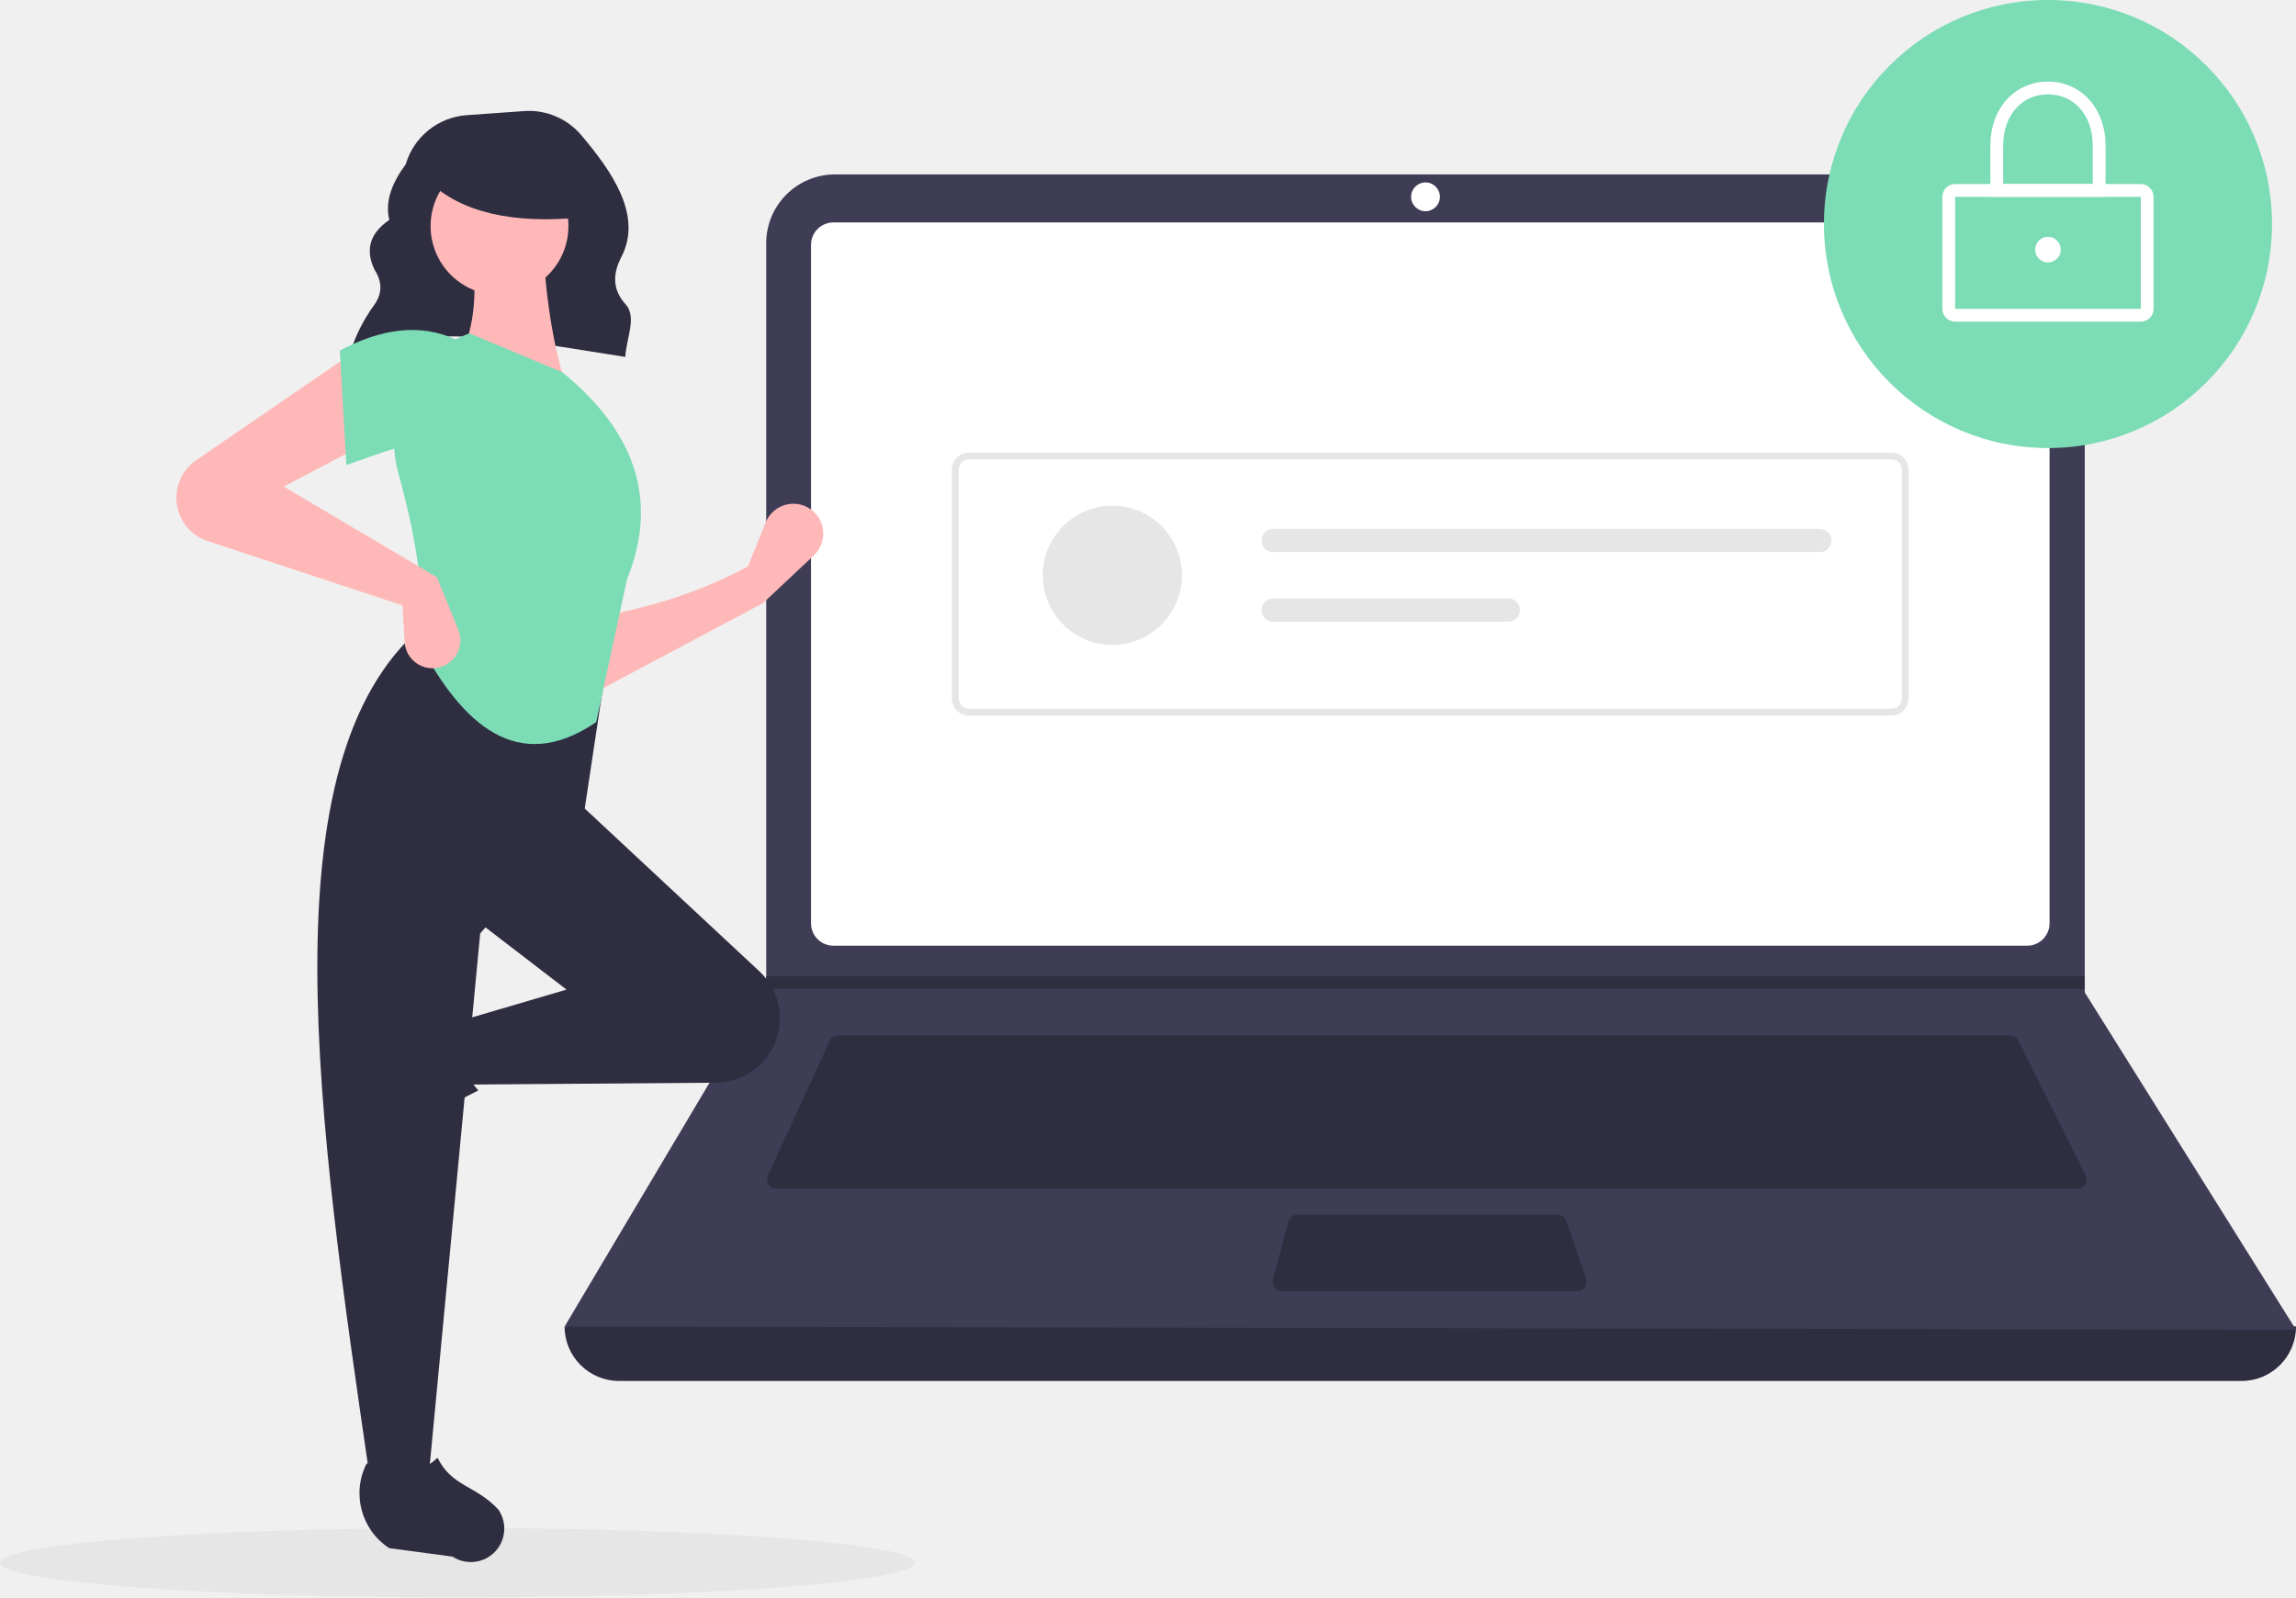
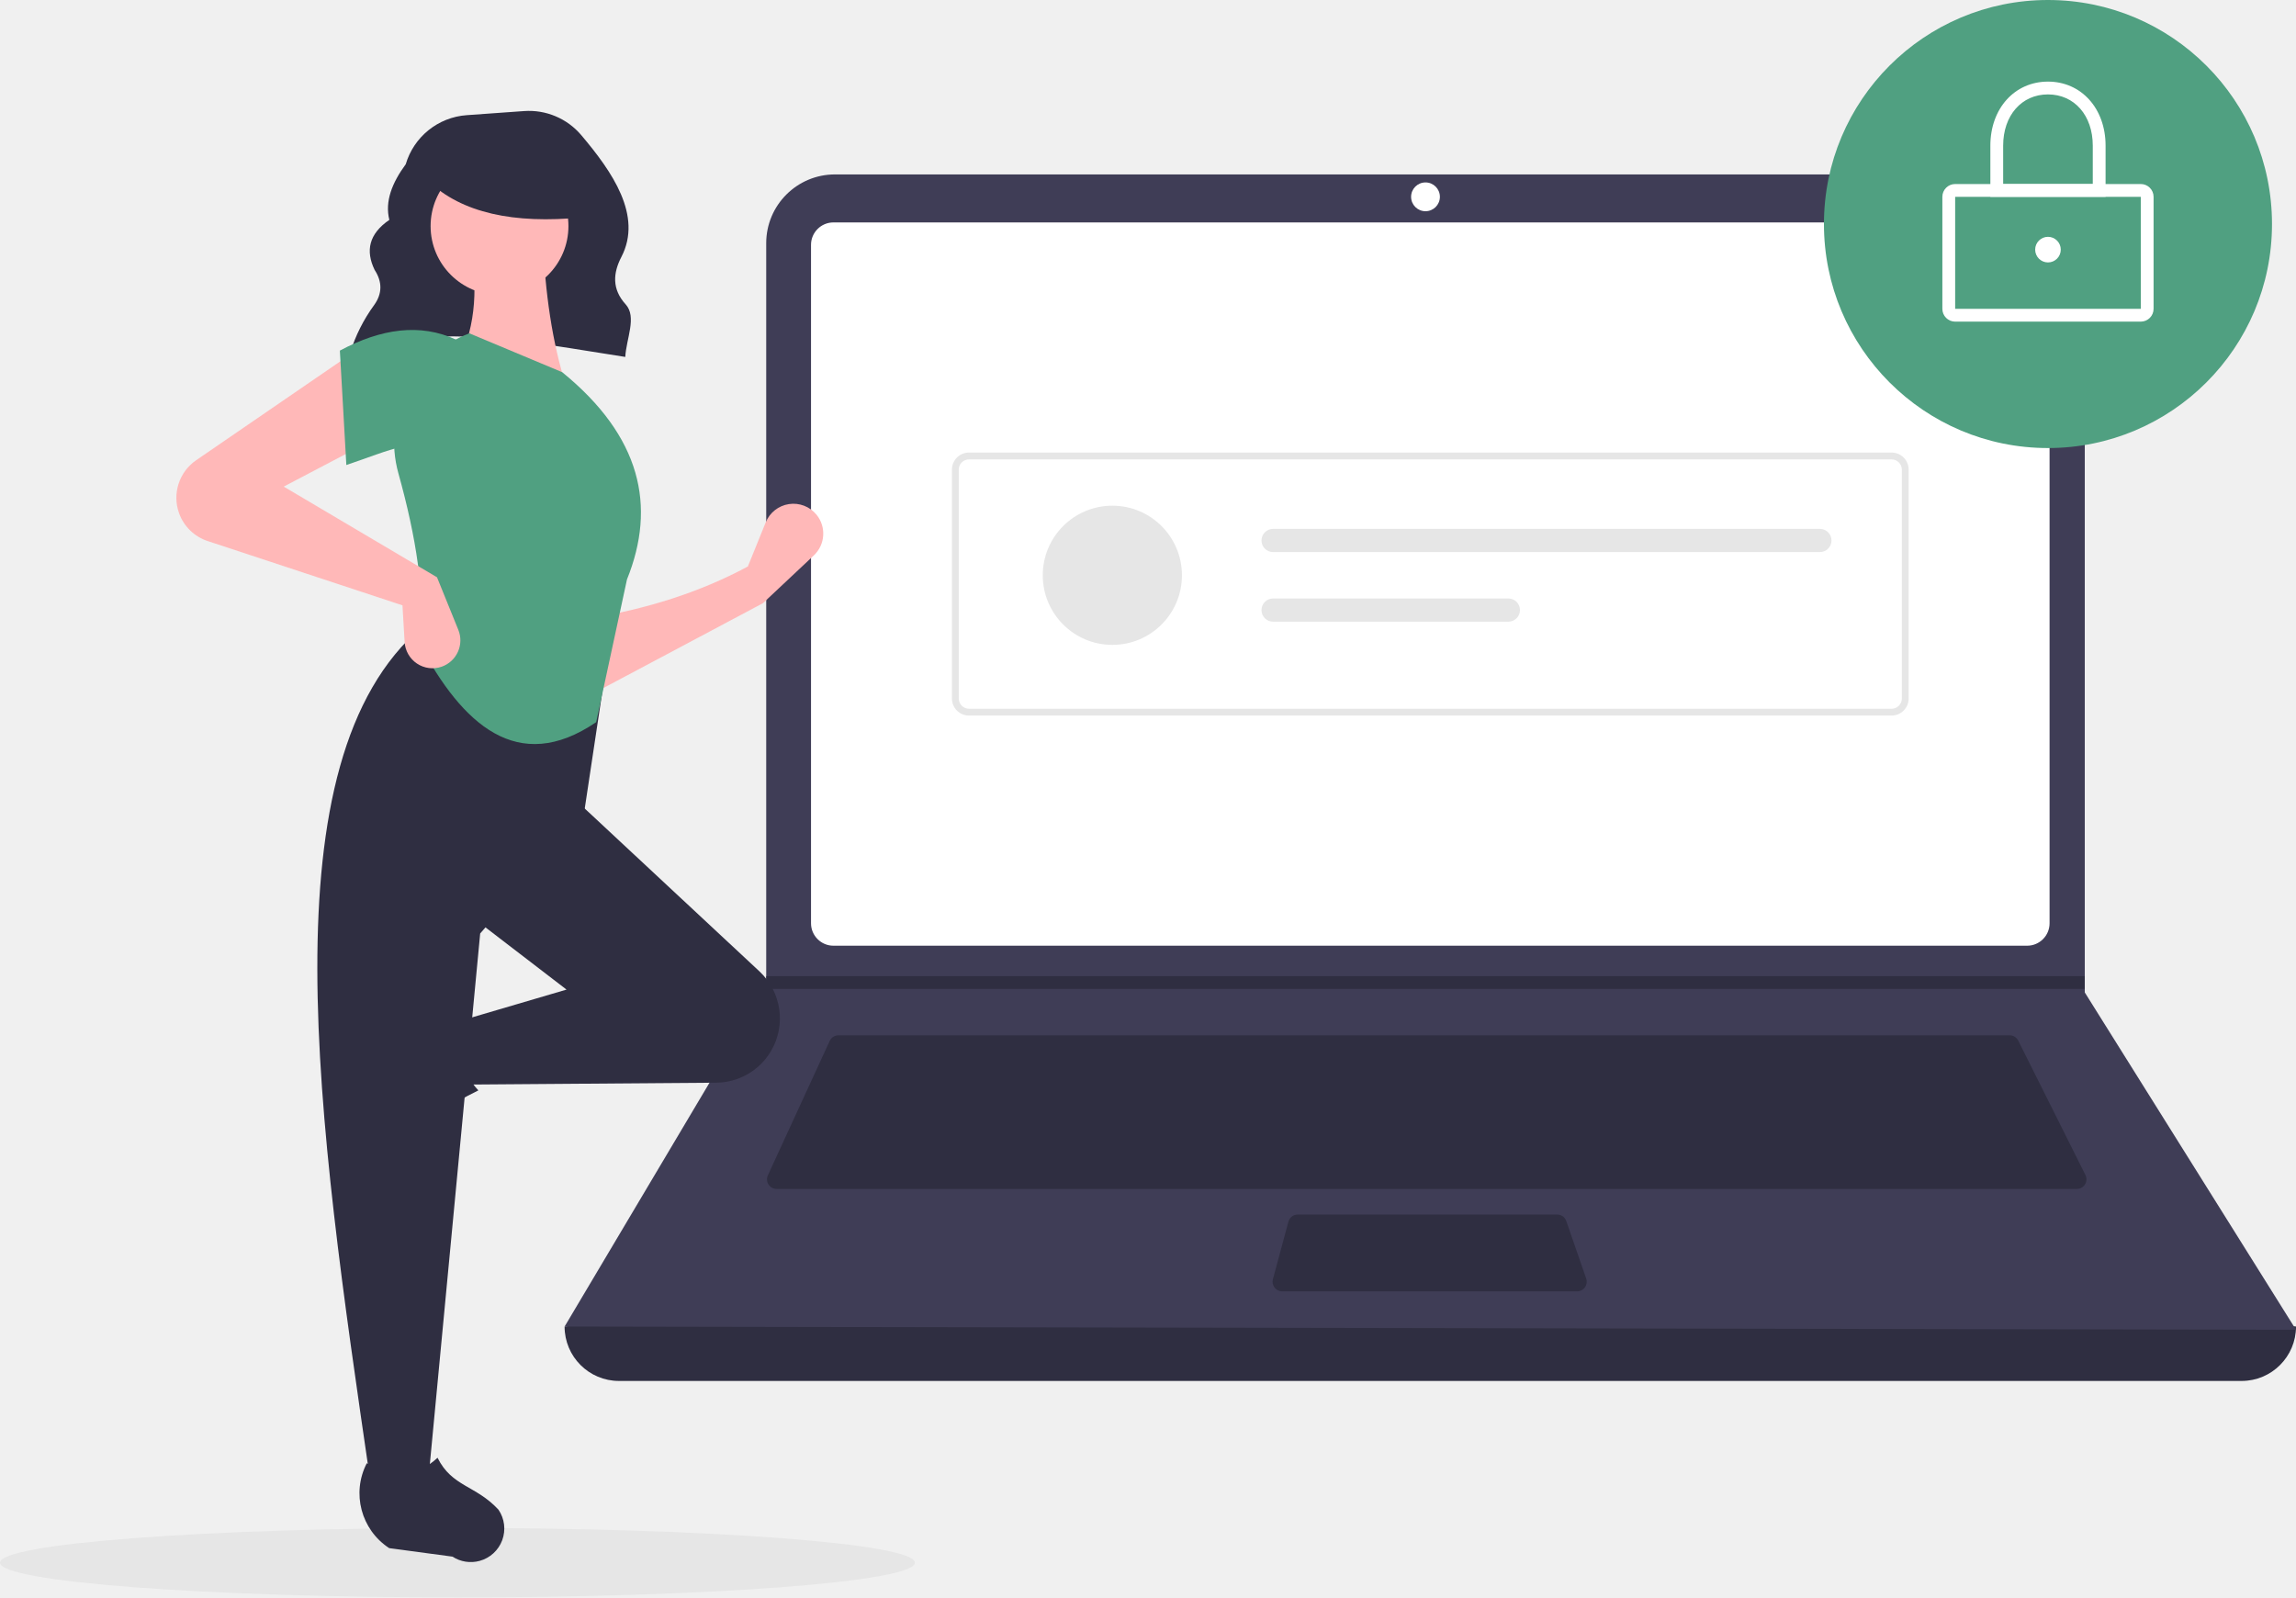
- <svg xmlns="http://www.w3.org/2000/svg" data-name="Layer 1" width="793" height="551.732" viewBox="0 0 793 551.732">
+ <svg xmlns="http://www.w3.org/2000/svg" width="793" height="551.732" viewBox="0 0 793 551.732" role="img" artist="Katerina Limpitsouni" source="https://undraw.co/">
  <ellipse cx="158" cy="539.732" rx="158" ry="12" fill="#e6e6e6" />
  <path d="M324.272,296.554c27.497-11.695,61.744-4.285,95.191.858.311-6.228,4.084-13.808.132-18.153-4.801-5.279-4.359-10.825-1.47-16.404,7.388-14.265-3.197-29.444-13.884-42.065a23.669,23.669,0,0,0-19.755-8.292l-19.797,1.414A23.709,23.709,0,0,0,343.635,230.859v0c-4.727,6.429-7.257,12.841-5.664,19.219-7.081,4.839-8.27,10.68-5.089,17.264,2.698,4.146,2.669,8.182-.123,12.106a55.891,55.891,0,0,0-8.31,16.506Z" transform="translate(-203.5 -174.1342)" fill="#2f2e41" />
  <path d="M977.709,651.097H417.291A18.791,18.791,0,0,1,398.5,632.306h0q304.727-35.415,598,0h0A18.791,18.791,0,0,1,977.709,651.097Z" transform="translate(-203.5 -174.1342)" fill="#2f2e41" />
  <path d="M996.5,633.412l-598-1.105,69.306-116.616.332-.553V258.131a23.752,23.752,0,0,1,23.754-23.754H899.792a23.752,23.752,0,0,1,23.754,23.754V516.906Z" transform="translate(-203.5 -174.1342)" fill="#3f3d56" />
  <path d="M491.35,250.957a7.746,7.746,0,0,0-7.738,7.738V493.031a7.747,7.747,0,0,0,7.738,7.738H903.65a7.747,7.747,0,0,0,7.738-7.738V258.694a7.747,7.747,0,0,0-7.738-7.738Z" transform="translate(-203.5 -174.1342)" fill="#fff" />
  <path d="M493.078,531.718a3.325,3.325,0,0,0-3.013,1.93l-21.355,46.425a3.316,3.316,0,0,0,3.012,4.702H920.814a3.316,3.316,0,0,0,2.965-4.799L900.567,533.551a3.299,3.299,0,0,0-2.965-1.833Z" transform="translate(-203.5 -174.1342)" fill="#2f2e41" />
  <circle cx="492.342" cy="67.98" r="4.974" fill="#fff" />
  <path d="M651.7,593.619a3.321,3.321,0,0,0-3.202,2.454l-5.357,19.896a3.316,3.316,0,0,0,3.202,4.179h101.874a3.315,3.315,0,0,0,3.133-4.401l-6.887-19.896a3.318,3.318,0,0,0-3.134-2.231Z" transform="translate(-203.5 -174.1342)" fill="#2f2e41" />
  <polygon points="720.046 337.135 720.046 341.556 264.306 341.556 264.649 341.004 264.649 337.135 720.046 337.135" fill="#2f2e41" />
-   <circle cx="707.335" cy="77.375" r="77.375" fill="#7bdcb5" />
+   <circle cx="707.335" cy="77.375" r="77.375" fill="#50a081" />
  <path d="M942.89,285.223H878.779a4.426,4.426,0,0,1-4.421-4.421V242.114a4.426,4.426,0,0,1,4.421-4.421H942.89a4.426,4.426,0,0,1,4.421,4.421v38.688A4.426,4.426,0,0,1,942.89,285.223Zm-64.111-43.109v38.688h64.114L942.89,242.114Z" transform="translate(-203.5 -174.1342)" fill="#fff" />
  <path d="M930.731,242.114h-39.793V224.428c0-12.81,8.368-22.107,19.896-22.107s19.896,9.297,19.896,22.107Zm-35.372-4.421h30.95V224.428c0-10.413-6.363-17.686-15.475-17.686s-15.475,7.273-15.475,17.686Z" transform="translate(-203.5 -174.1342)" fill="#fff" />
  <circle cx="707.335" cy="86.218" r="4.421" fill="#fff" />
  <path d="M856.82,421.284H538.18a5.908,5.908,0,0,1-5.901-5.901V336.342a5.908,5.908,0,0,1,5.901-5.901H856.82a5.908,5.908,0,0,1,5.901,5.901V415.383A5.908,5.908,0,0,1,856.82,421.284Zm-318.64-88.482a3.544,3.544,0,0,0-3.54,3.54V415.383a3.544,3.544,0,0,0,3.54,3.54H856.82a3.544,3.544,0,0,0,3.54-3.54V336.342a3.544,3.544,0,0,0-3.54-3.54Z" transform="translate(-203.5 -174.1342)" fill="#e6e6e6" />
  <circle cx="384.19" cy="198.695" r="24.036" fill="#e6e6e6" />
  <path d="M643.203,356.805a4.006,4.006,0,1,0,0,8.012H832.061a4.006,4.006,0,0,0,0-8.012Z" transform="translate(-203.5 -174.1342)" fill="#e6e6e6" />
  <path d="M643.203,380.842a4.006,4.006,0,1,0,0,8.012H724.469a4.006,4.006,0,1,0,0-8.012Z" transform="translate(-203.5 -174.1342)" fill="#e6e6e6" />
  <path d="M467.022,382.462,408.119,413.778l-.746-26.096c19.226-3.209,37.517-8.797,54.429-17.895l6.16-15.22a10.318,10.318,0,0,1,17.536-2.678l0,0a10.318,10.318,0,0,1-.908,14.069Z" transform="translate(-203.5 -174.1342)" fill="#ffb8b8" />
  <path d="M323.098,563.267v0a11.574,11.574,0,0,1,1.469-9.363l12.939-19.858a22.612,22.612,0,0,1,29.335-7.739h0c-5.438,9.256-4.68,17.377,1.878,24.434a117.631,117.631,0,0,0-27.936,19.045A11.574,11.574,0,0,1,323.098,563.267Z" transform="translate(-203.5 -174.1342)" fill="#2f2e41" />
  <path d="M469.705,537.303l0,0a22.203,22.203,0,0,1-18.871,10.779l-85.96.651-3.728-21.623,38.026-11.184-32.061-24.605L402.154,450.313l63.65,59.324A22.203,22.203,0,0,1,469.705,537.303Z" transform="translate(-203.5 -174.1342)" fill="#2f2e41" />
  <path d="M351.453,685.179H331.321c-18.075-123.898-36.474-248.142,17.895-294.515l64.122,10.439L405.136,455.532l-35.789,41.008Z" transform="translate(-203.5 -174.1342)" fill="#2f2e41" />
  <path d="M369.149,713.246h0a11.574,11.574,0,0,1-9.363-1.469l-21.859-2.938a22.612,22.612,0,0,1-7.741-29.335v0c9.257,5.437,17.377,4.679,24.434-1.879,4.986,10.067,13.201,9.453,21.047,17.935A11.574,11.574,0,0,1,369.149,713.246Z" transform="translate(-203.5 -174.1342)" fill="#2f2e41" />
  <path d="M399.172,307.902l-37.28-8.947c6.192-12.674,6.702-26.776,3.728-41.754l25.351-.746C391.764,275.08,394.167,292.481,399.172,307.902Z" transform="translate(-203.5 -174.1342)" fill="#ffb8b8" />
-   <path d="M409.418,423.552c-27.139,18.493-46.314.633-60.947-26.923,2.033-16.862-1.259-37.041-7.357-58.966a40.138,40.138,0,0,1,24.506-48.401h0l32.061,13.421c27.224,22.19,32.582,46.227,22.368,71.578Z" transform="translate(-203.5 -174.1342)" fill="#7bdcb5" />
+   <path d="M409.418,423.552c-27.139,18.493-46.314.633-60.947-26.923,2.033-16.862-1.259-37.041-7.357-58.966a40.138,40.138,0,0,1,24.506-48.401h0l32.061,13.421c27.224,22.19,32.582,46.227,22.368,71.578Z" transform="translate(-203.5 -174.1342)" fill="#50a081" />
  <path d="M331.321,326.542,301.497,342.2l52.938,31.316,7.366,18.17a9.637,9.637,0,0,1-5.789,12.731h0a9.637,9.637,0,0,1-12.762-8.544l-.745-12.663-67.284-22.204a15.733,15.733,0,0,1-9.873-9.611v0a15.733,15.733,0,0,1,5.903-18.303l54.105-37.118Z" transform="translate(-203.5 -174.1342)" fill="#ffb8b8" />
-   <path d="M361.146,329.524c-12.439-5.451-23.749.47-38.026,5.219l-2.237-39.517c14.176-7.556,27.692-9.593,40.263-3.728Z" transform="translate(-203.5 -174.1342)" fill="#7bdcb5" />
+   <path d="M361.146,329.524c-12.439-5.451-23.749.47-38.026,5.219l-2.237-39.517c14.176-7.556,27.692-9.593,40.263-3.728Z" transform="translate(-203.5 -174.1342)" fill="#50a081" />
  <circle cx="172.525" cy="78.093" r="23.802" fill="#ffb8b8" />
  <path d="M404.5,249.224c-23.566,2.308-41.523-1.546-53-12.52v-8.838h51Z" transform="translate(-203.5 -174.1342)" fill="#2f2e41" />
</svg>
